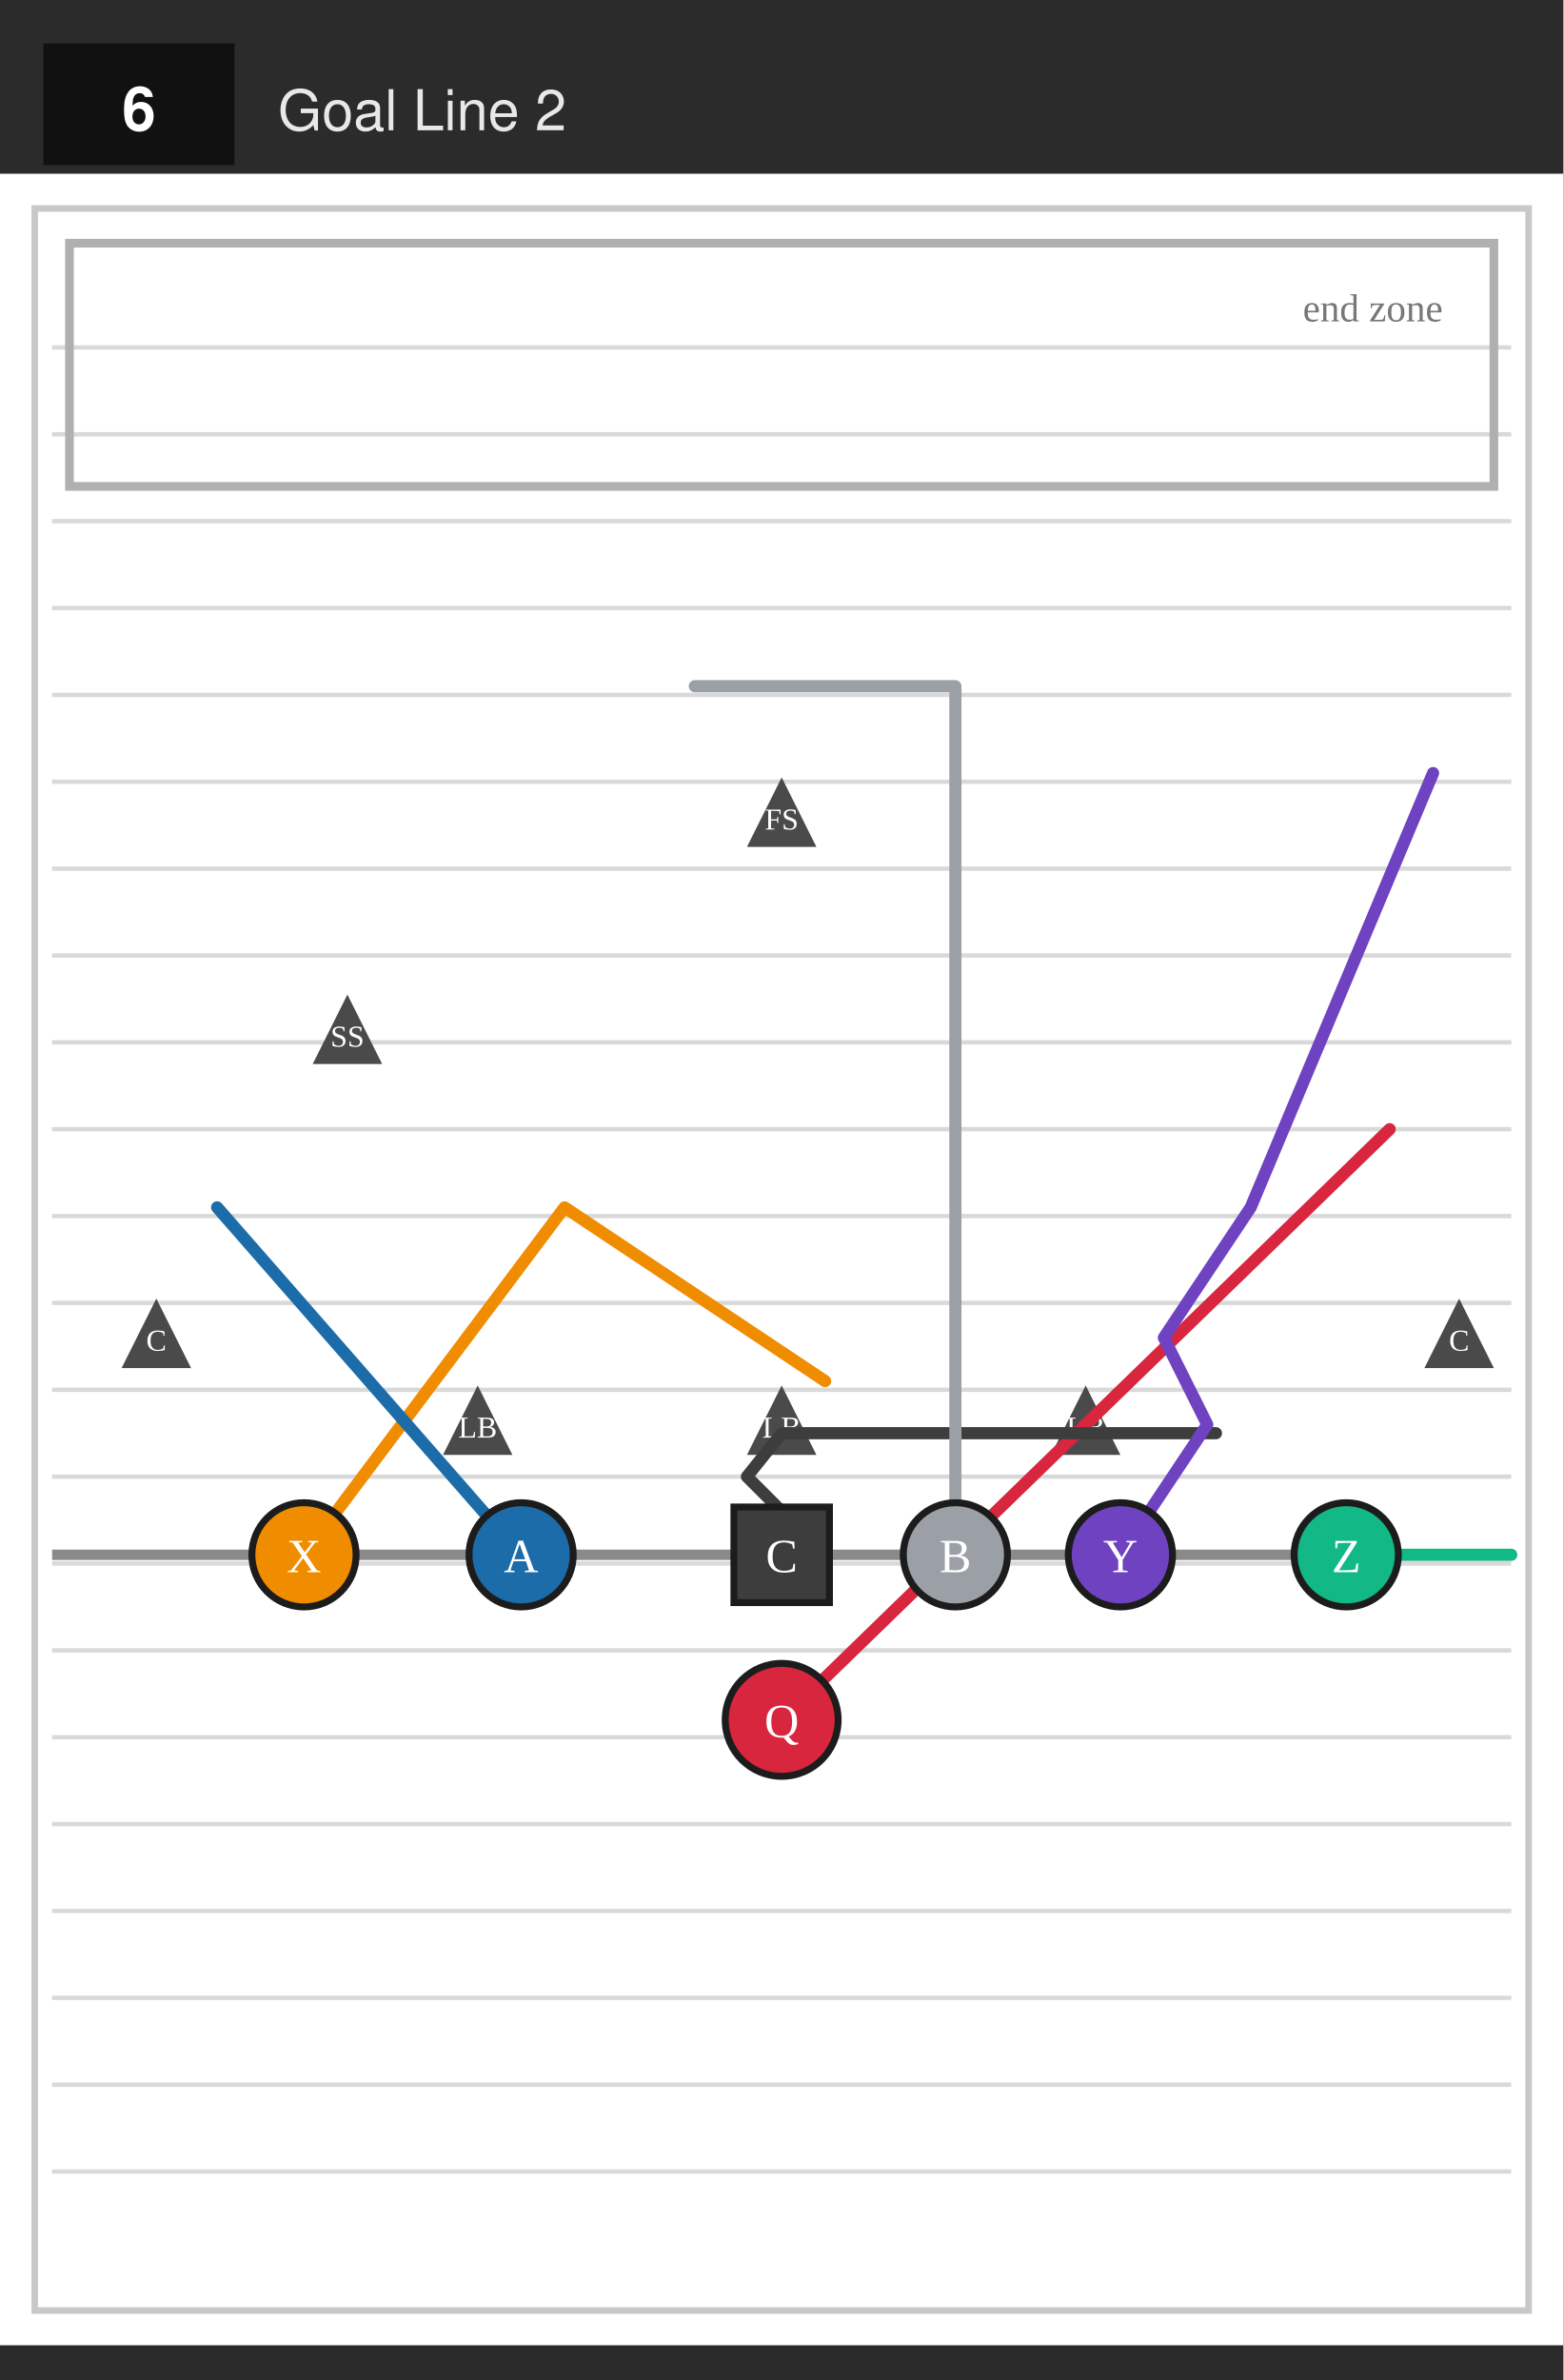
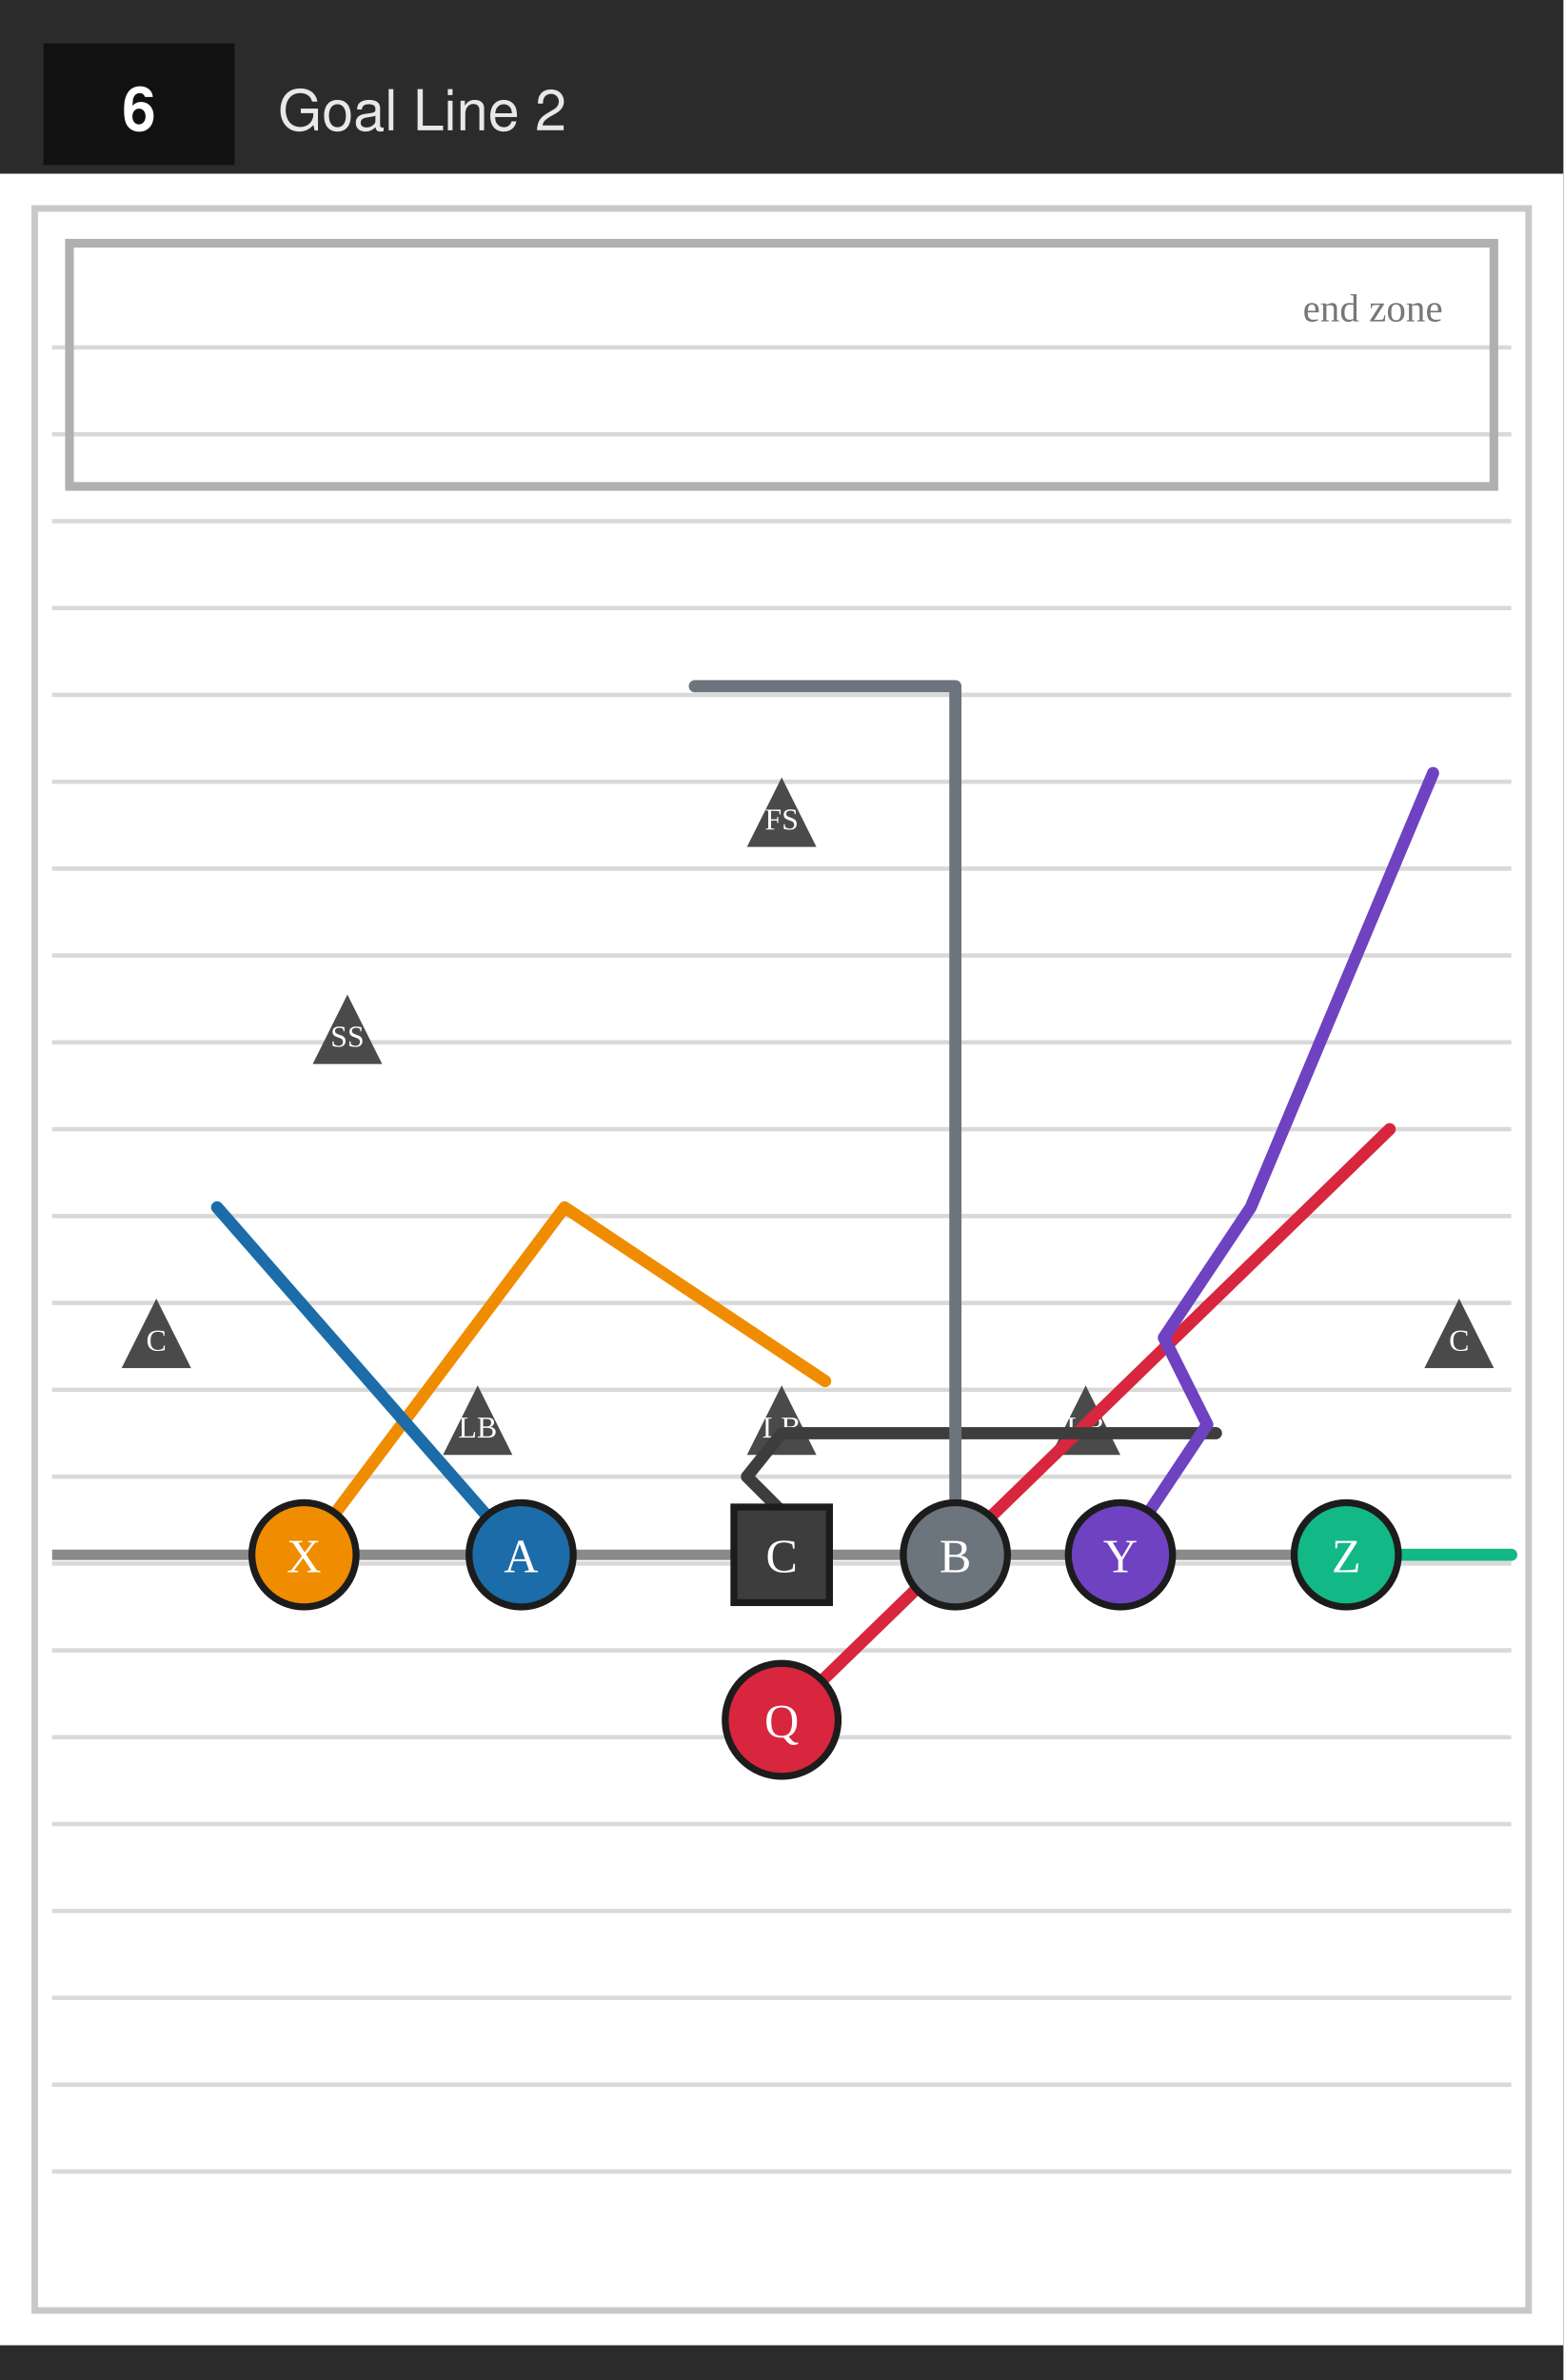
<svg xmlns="http://www.w3.org/2000/svg" viewBox="0 0 360 548" role="img" aria-label="6 Goal Line 2">
  <rect width="360" height="548" fill="#2B2B2B" />
  <rect x="10" y="10" width="44" height="28" fill="#111" />
  <text x="32" y="30" fill="#fff" text-anchor="middle" font-size="14" font-family="Figtree,Helvetica,sans-serif" font-weight="700">6</text>
  <text x="64" y="30" fill="#E8E8E8" font-size="13" font-family="Figtree,Helvetica,sans-serif">Goal Line 2</text>
  <g transform="translate(0,40)">
    <rect width="360" height="500" fill="#fff" />
    <rect x="8" y="8" width="344" height="484" fill="none" stroke="#C8C8C8" stroke-width="1.5" />
    <path d="M12 40H348M12 60H348M12 80H348M12 100H348M12 120H348M12 140H348M12 160H348M12 180H348M12 200H348M12 220H348M12 240H348M12 260H348M12 280H348M12 300H348M12 320H348M12 340H348M12 360H348M12 380H348M12 400H348M12 420H348M12 440H348M12 460H348" fill="none" stroke="#D9D9D9" stroke-width="1" />
    <path d="M12 318H348" fill="none" stroke="#8A8A8A" stroke-width="2.4" />
    <rect x="16" y="16" width="328" height="56" fill="none" stroke="#B0B0B0" stroke-width="2" />
    <text x="300" y="34" fill="#777" font-size="9">end zone</text>
    <polygon points="36,259 44,275 28,275" fill="#4A4A4A" />
    <text x="36" y="271" fill="#fff" text-anchor="middle" font-size="7">C</text>
    <polygon points="336,259 344,275 328,275" fill="#4A4A4A" />
    <text x="336" y="271" fill="#fff" text-anchor="middle" font-size="7">C</text>
    <polygon points="110,279 118,295 102,295" fill="#4A4A4A" />
    <text x="110" y="291" fill="#fff" text-anchor="middle" font-size="7">LB</text>
    <polygon points="180,279 188,295 172,295" fill="#4A4A4A" />
    <text x="180" y="291" fill="#fff" text-anchor="middle" font-size="7">LB</text>
    <polygon points="250,279 258,295 242,295" fill="#4A4A4A" />
    <text x="250" y="291" fill="#fff" text-anchor="middle" font-size="7">LB</text>
    <polygon points="80,189 88,205 72,205" fill="#4A4A4A" />
    <text x="80" y="201" fill="#fff" text-anchor="middle" font-size="7">SS</text>
    <polygon points="180,139 188,155 172,155" fill="#4A4A4A" />
    <text x="180" y="151" fill="#fff" text-anchor="middle" font-size="7">FS</text>
    <path d="M180 356 L320 220" fill="none" stroke="#D7263D" stroke-width="2.8" stroke-linecap="round" stroke-linejoin="round" />
    <path d="M180 318 L180 308 L172 300 L180 290 L280 290" fill="none" stroke="#3D3D3D" stroke-width="2.8" stroke-linecap="round" stroke-linejoin="round" />
    <path d="M70 318 L130 238 L190 278" fill="none" stroke="#F08C00" stroke-width="2.8" stroke-linecap="round" stroke-linejoin="round" />
    <path d="M120 318 L50 238" fill="none" stroke="#1B6CA8" stroke-width="2.8" stroke-linecap="round" stroke-linejoin="round" />
-     <path d="M220 318 L220 118 L160 118" fill="none" stroke="#9AA0A6" stroke-width="2.8" stroke-linecap="round" stroke-linejoin="round" />
+     <path d="M220 318 L220 118 L160 118" fill="none" stroke="#6C757D" stroke-width="2.8" stroke-linecap="round" stroke-linejoin="round" />
    <path d="M258 318 L278 288 L268 268 L288 238 L330 138" fill="none" stroke="#6F42C1" stroke-width="2.8" stroke-linecap="round" stroke-linejoin="round" />
    <path d="M310 318 L348 318" fill="none" stroke="#12B886" stroke-width="2.8" stroke-linecap="round" stroke-linejoin="round" />
    <circle cx="180" cy="356" r="13" fill="#D7263D" stroke="#1C1C1C" stroke-width="1.6" />
    <text x="180" y="360" fill="#fff" text-anchor="middle" font-size="11">Q</text>
    <rect x="169" y="307" width="22" height="22" fill="#3D3D3D" stroke="#1C1C1C" stroke-width="1.6" />
    <text x="180" y="322" fill="#fff" text-anchor="middle" font-size="11">C</text>
    <circle cx="70" cy="318" r="12" fill="#F08C00" stroke="#1C1C1C" stroke-width="1.6" />
    <text x="70" y="322" fill="#fff" text-anchor="middle" font-size="11">X</text>
    <circle cx="120" cy="318" r="12" fill="#1B6CA8" stroke="#1C1C1C" stroke-width="1.6" />
    <text x="120" y="322" fill="#fff" text-anchor="middle" font-size="11">A</text>
-     <circle cx="220" cy="318" r="12" fill="#9AA0A6" stroke="#1C1C1C" stroke-width="1.6" />
+     <circle cx="220" cy="318" r="12" fill="#6C757D" stroke="#1C1C1C" stroke-width="1.6" />
    <text x="220" y="322" fill="#fff" text-anchor="middle" font-size="11">B</text>
    <circle cx="258" cy="318" r="12" fill="#6F42C1" stroke="#1C1C1C" stroke-width="1.6" />
    <text x="258" y="322" fill="#fff" text-anchor="middle" font-size="11">Y</text>
    <circle cx="310" cy="318" r="12" fill="#12B886" stroke="#1C1C1C" stroke-width="1.6" />
    <text x="310" y="322" fill="#fff" text-anchor="middle" font-size="11">Z</text>
  </g>
</svg>
